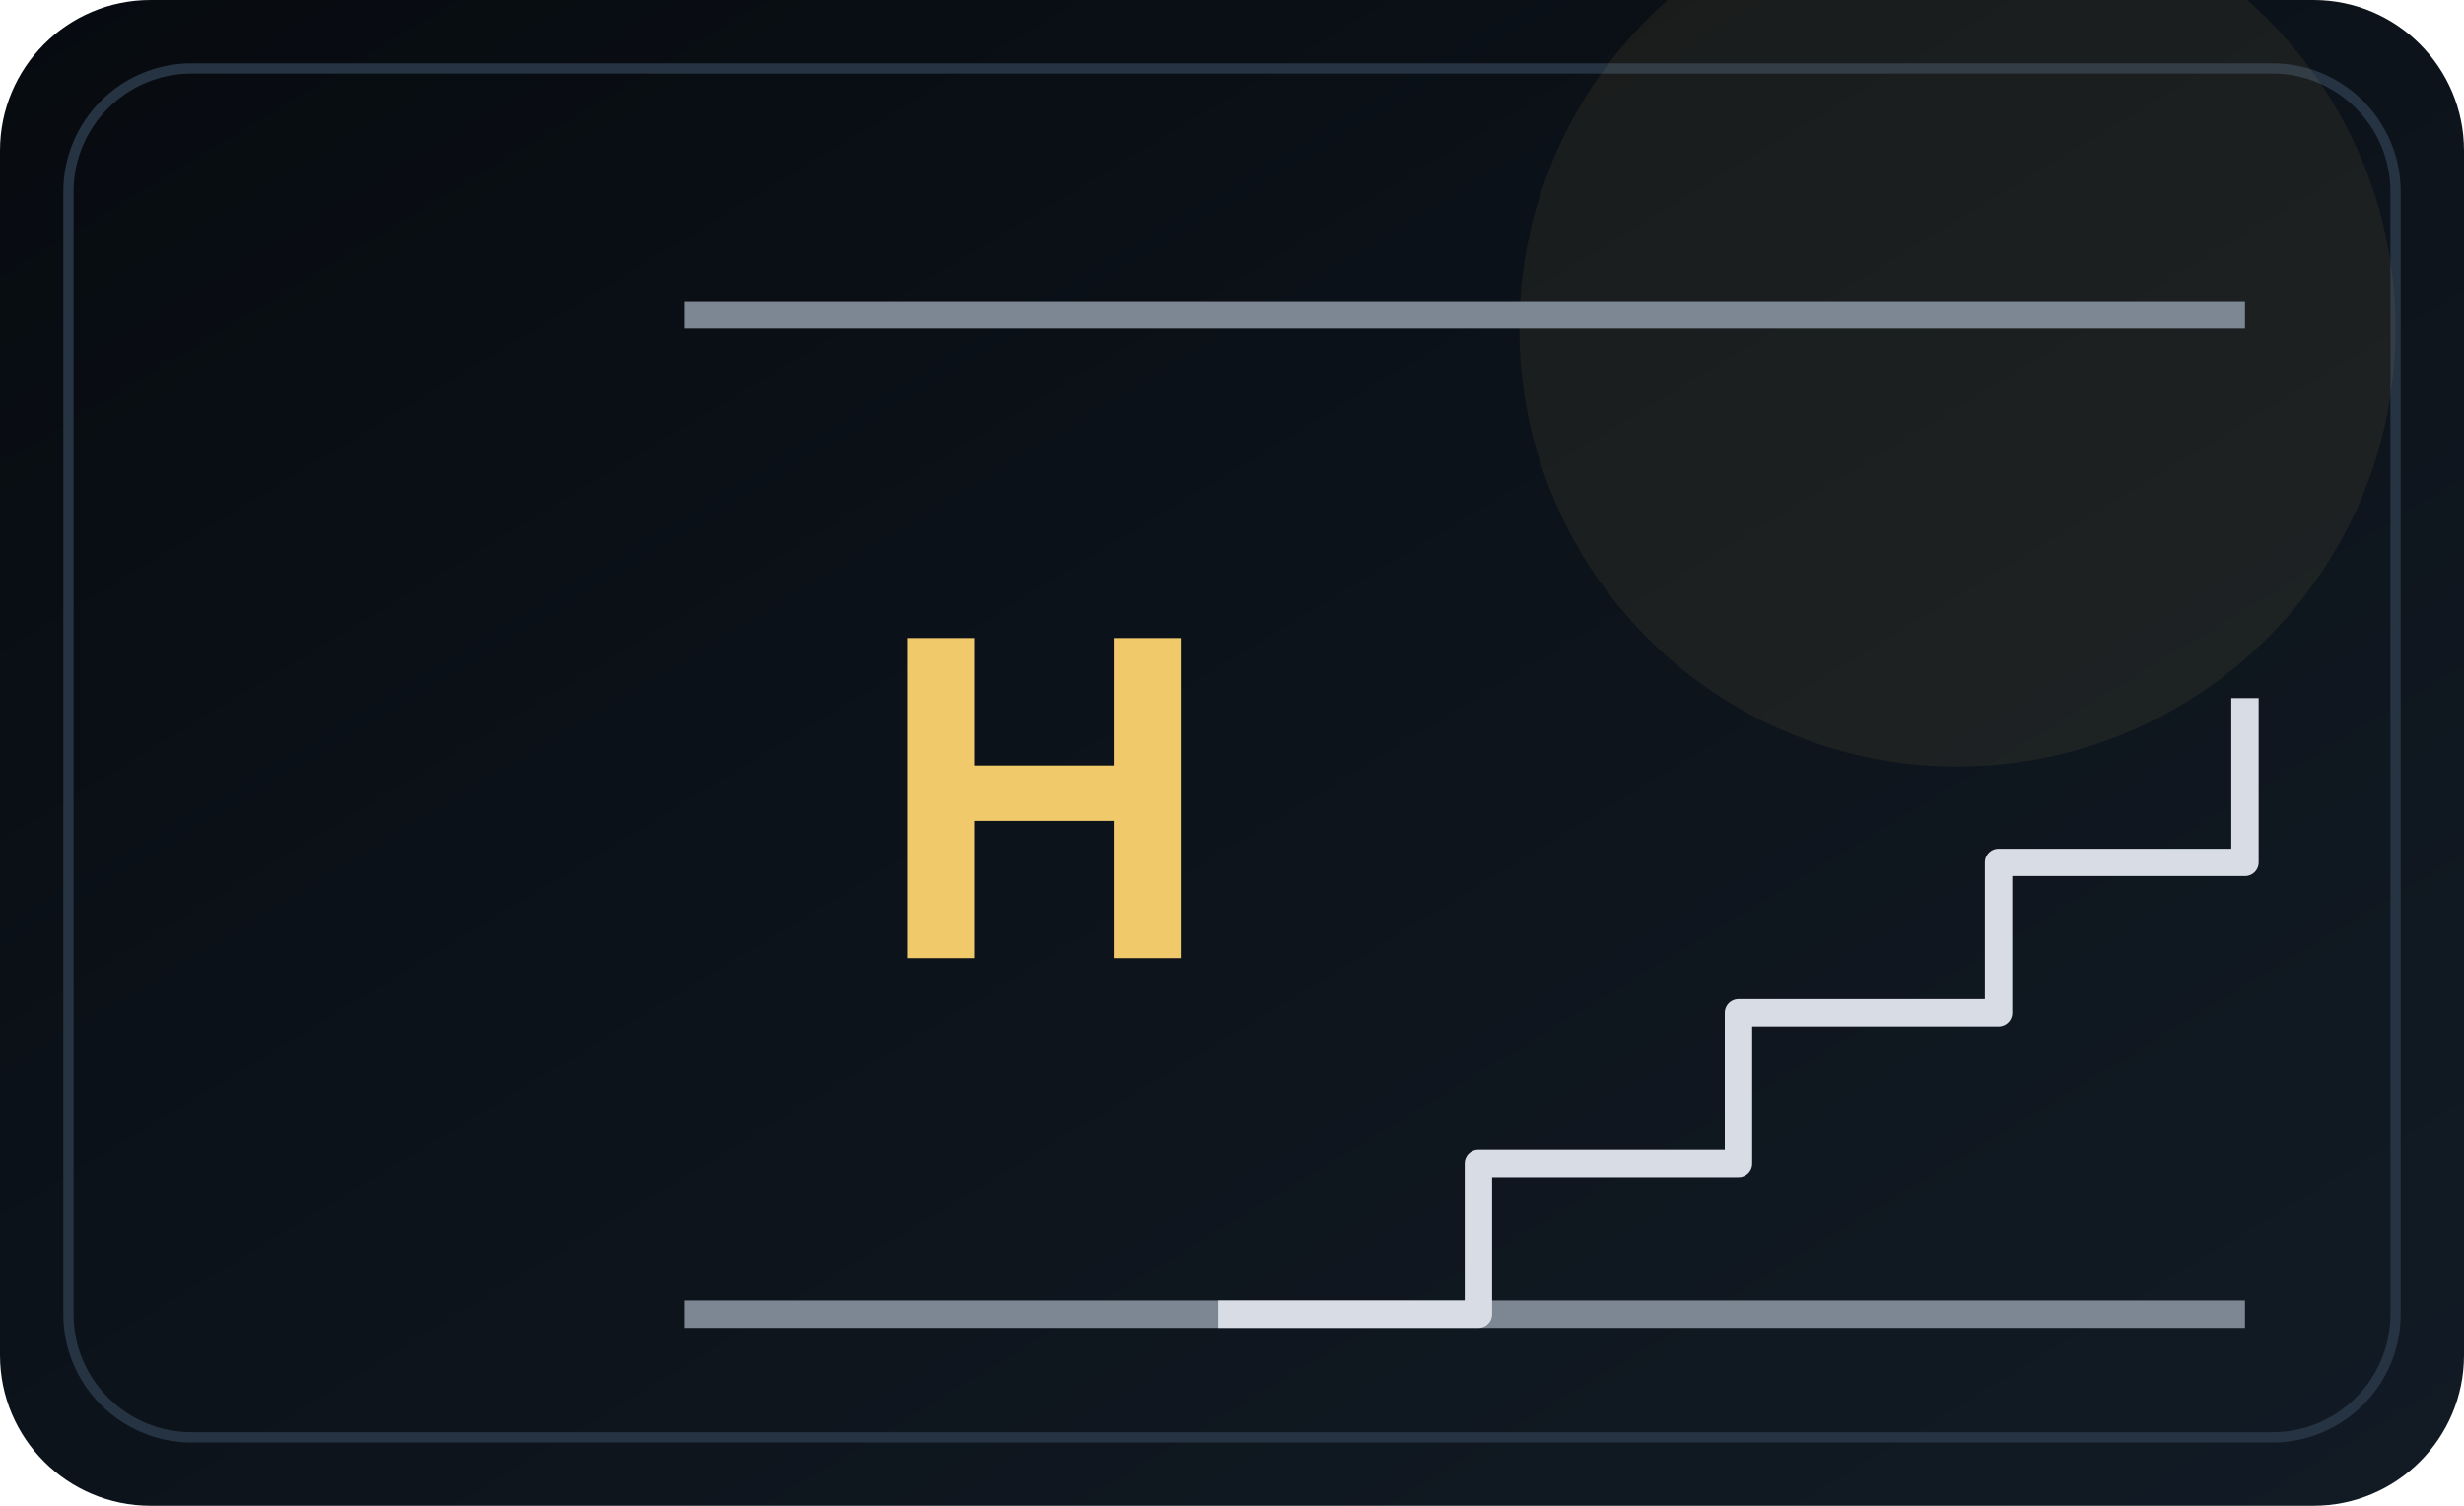
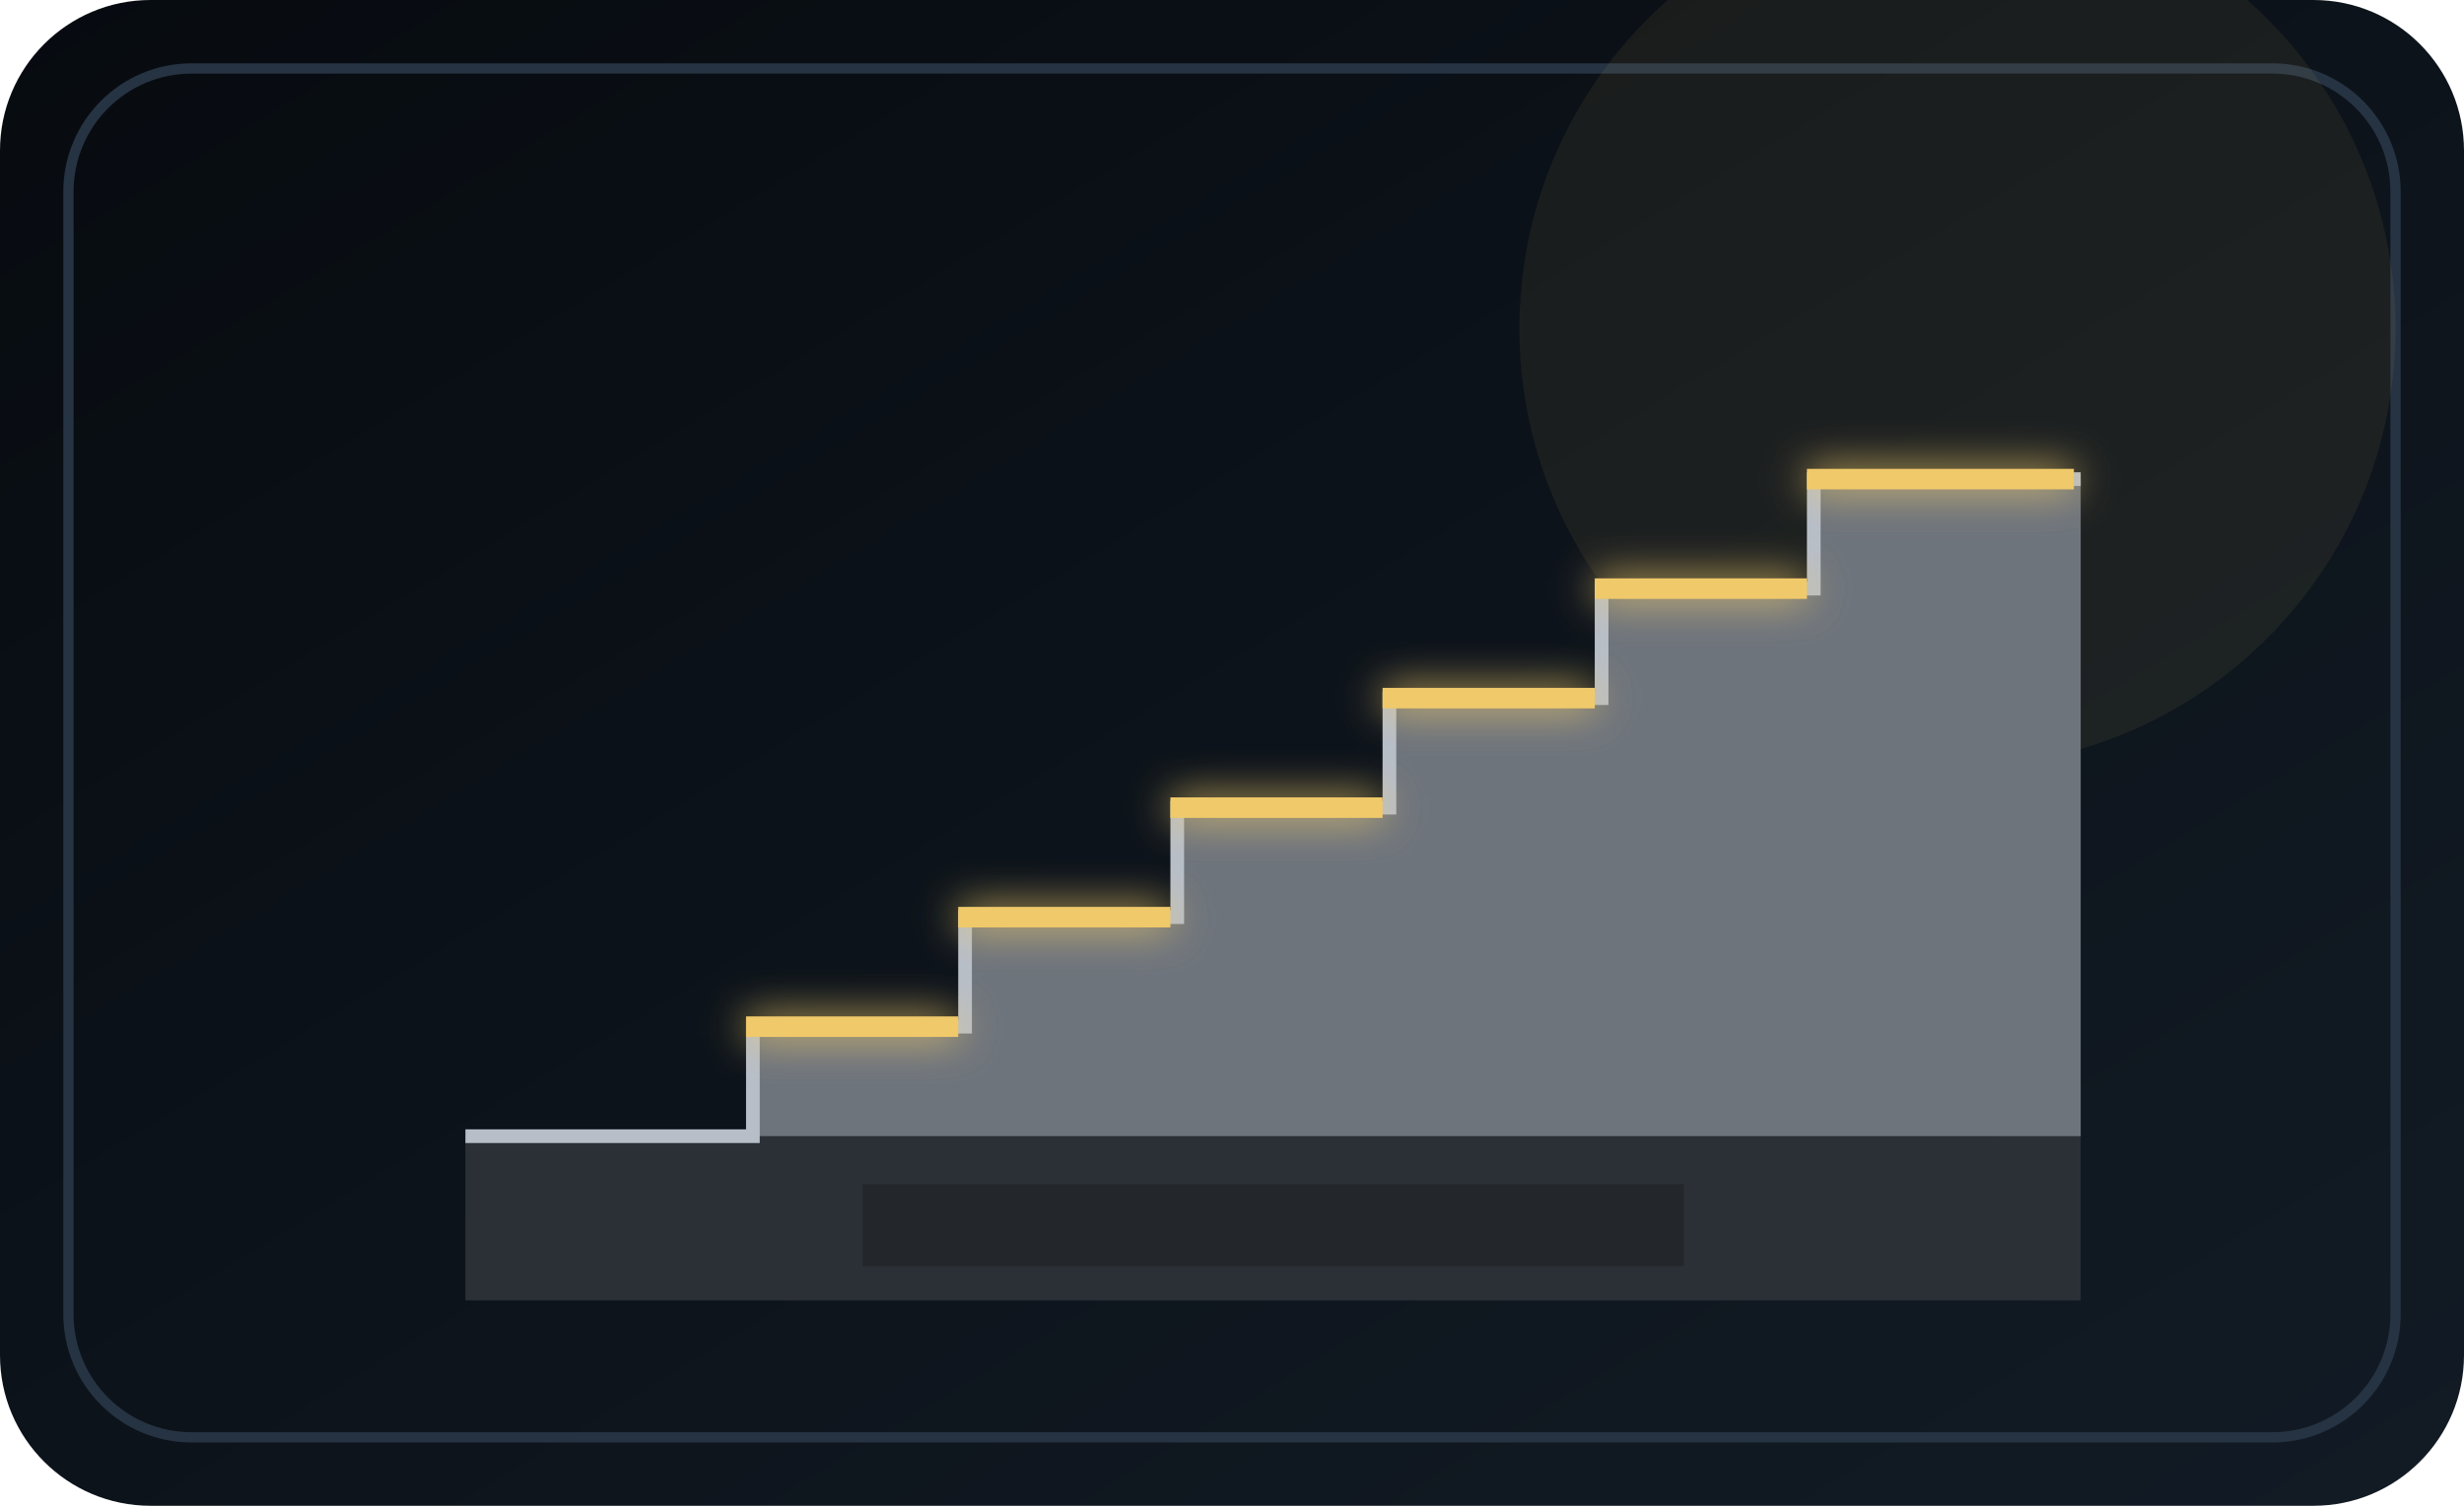
<svg xmlns="http://www.w3.org/2000/svg" width="360" height="220" viewBox="0 0 360 220" role="img">
  <defs>
    <linearGradient id="bg" x1="0" y1="0" x2="1" y2="1">
      <stop offset="0" stop-color="#070b10" />
      <stop offset="1" stop-color="#121b25" />
+     </linearGradient>
+     <linearGradient id="wood" x1="0" y1="0" x2="1" y2="1">
+       <stop offset="0" stop-color="#b9823f" />
+       <stop offset="1" stop-color="#4b260f" />
+     </linearGradient>
+     <linearGradient id="metal" x1="0" y1="0" x2="1" y2="1">
+       <stop offset="0" stop-color="#9aa4b1" />
+       <stop offset="1" stop-color="#2b3440" />
    </linearGradient>
    <filter id="glow" x="-40%" y="-40%" width="180%" height="180%">
      <feGaussianBlur stdDeviation="3" result="b" />
      <feMerge>
        <feMergeNode in="b" />
        <feMergeNode in="SourceGraphic" />
      </feMerge>
    </filter>
    <marker id="arrow" viewBox="0 0 10 10" refX="8.5" refY="5" markerWidth="7" markerHeight="7" orient="auto-start-reverse">
      <path d="M0 0L10 5L0 10Z" fill="#f0c96a" />
    </marker>
  </defs>
  <rect width="360" height="220" rx="22" fill="url(#bg)" />
  <rect x="10" y="10" width="340" height="200" rx="18" fill="none" stroke="#263342" stroke-width="1.5" />
  <circle cx="286" cy="48" r="64" fill="#f0c96a" opacity=".07" />
-   <g transform="translate(28 18)">
-     <line x1="72" y1="28" x2="300" y2="28" stroke="#7d8794" stroke-width="4" />
-     <line x1="72" y1="174" x2="300" y2="174" stroke="#7d8794" stroke-width="4" />
-     <path d="M150 174h38v-22h38v-22h38v-22h36V84" fill="none" stroke="#d8dde5" stroke-width="4" stroke-linejoin="round" />
-     <line x1="72" y1="34" x2="72" y2="168" stroke="#f0c96a" stroke-width="6" marker-end="url(#arrow)" marker-start="url(#arrow)" filter="url(#glow)" />
-     <text x="100" y="122" fill="#f0c96a" font-family="Arial, sans-serif" font-weight="800" font-size="68">H</text>
+   <g transform="translate(54 40)">
+     <path d="M14 126h236v24H14z" fill="#2b3036" />
+     <path d="M14 126h42v-16h31V94h31V78h31V62h31V46h31V30h39v96z" fill="#6e747c" />
+     <path d="M14 126h42v-16h31V94h31V78h31V62h31V46h31V30h39" fill="none" stroke="#b7bec8" stroke-width="2" />
+     <path d="M55 110h31M86 94h31M117 78h31M148 62h31M179 46h31M210 30h39" stroke="#f0c96a" stroke-width="3" filter="url(#glow)" />
+     <path d="M72 139h120" stroke="#000" stroke-width="12" opacity=".18" />
  </g>
</svg>
